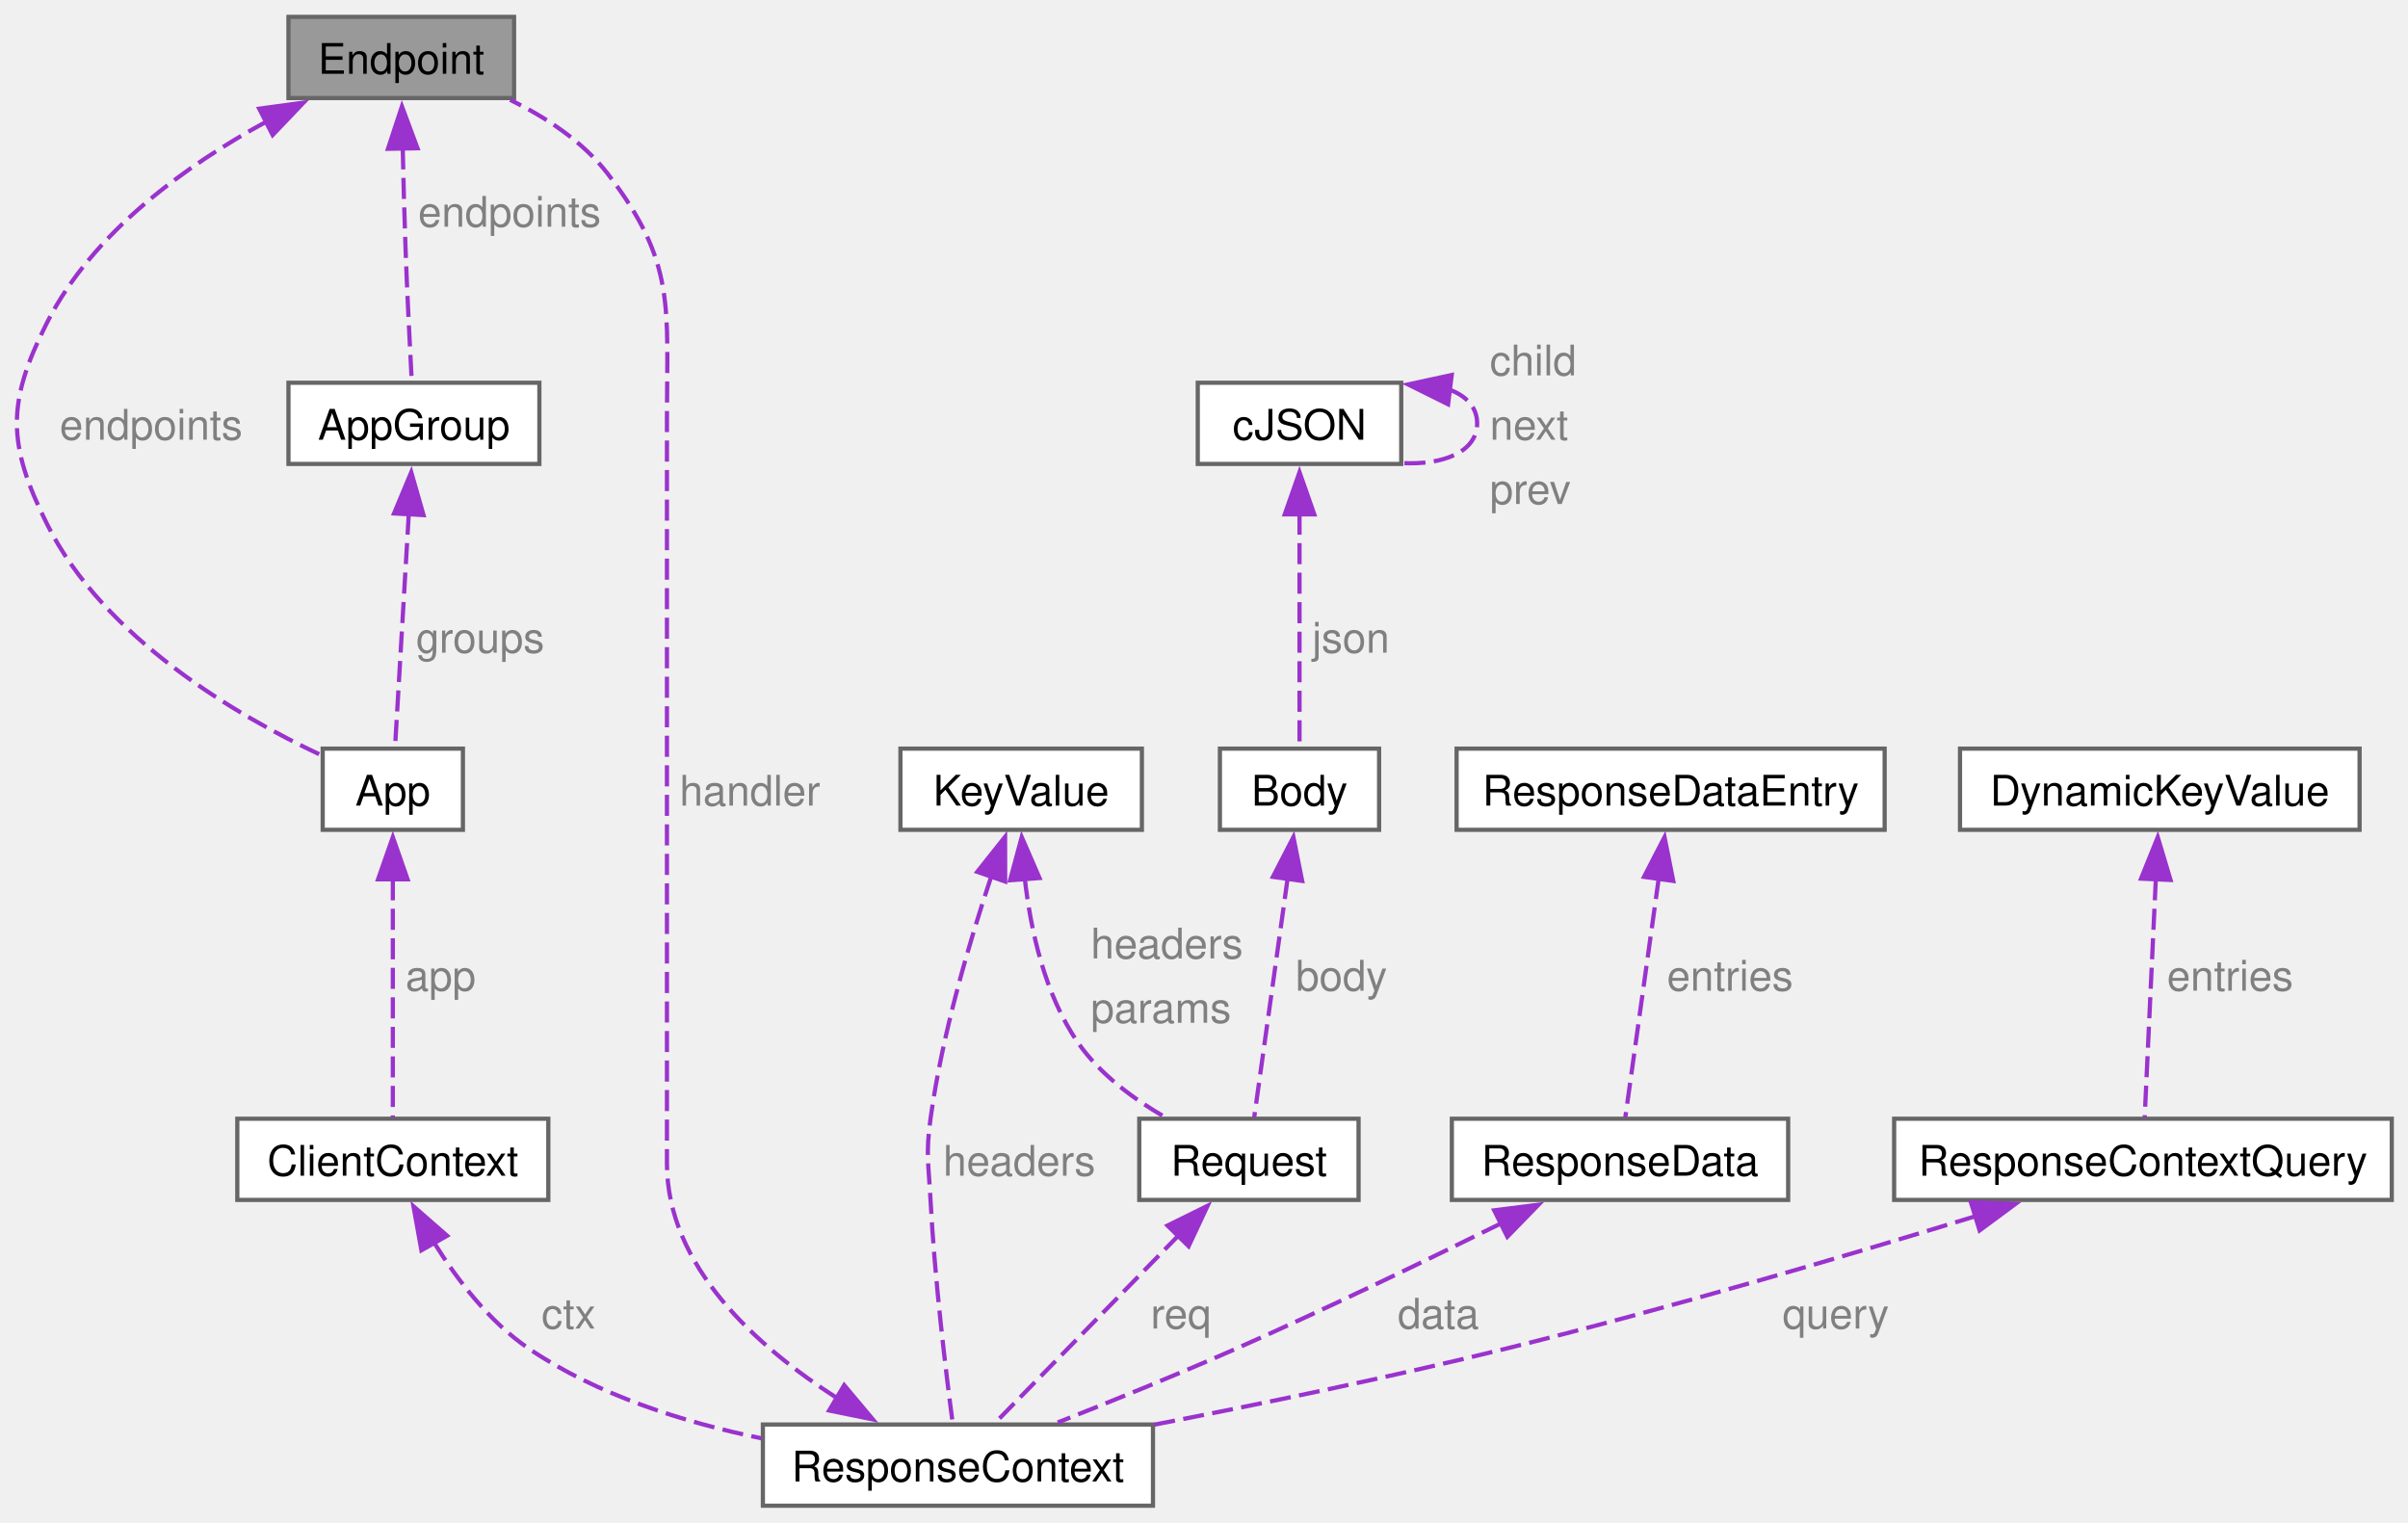
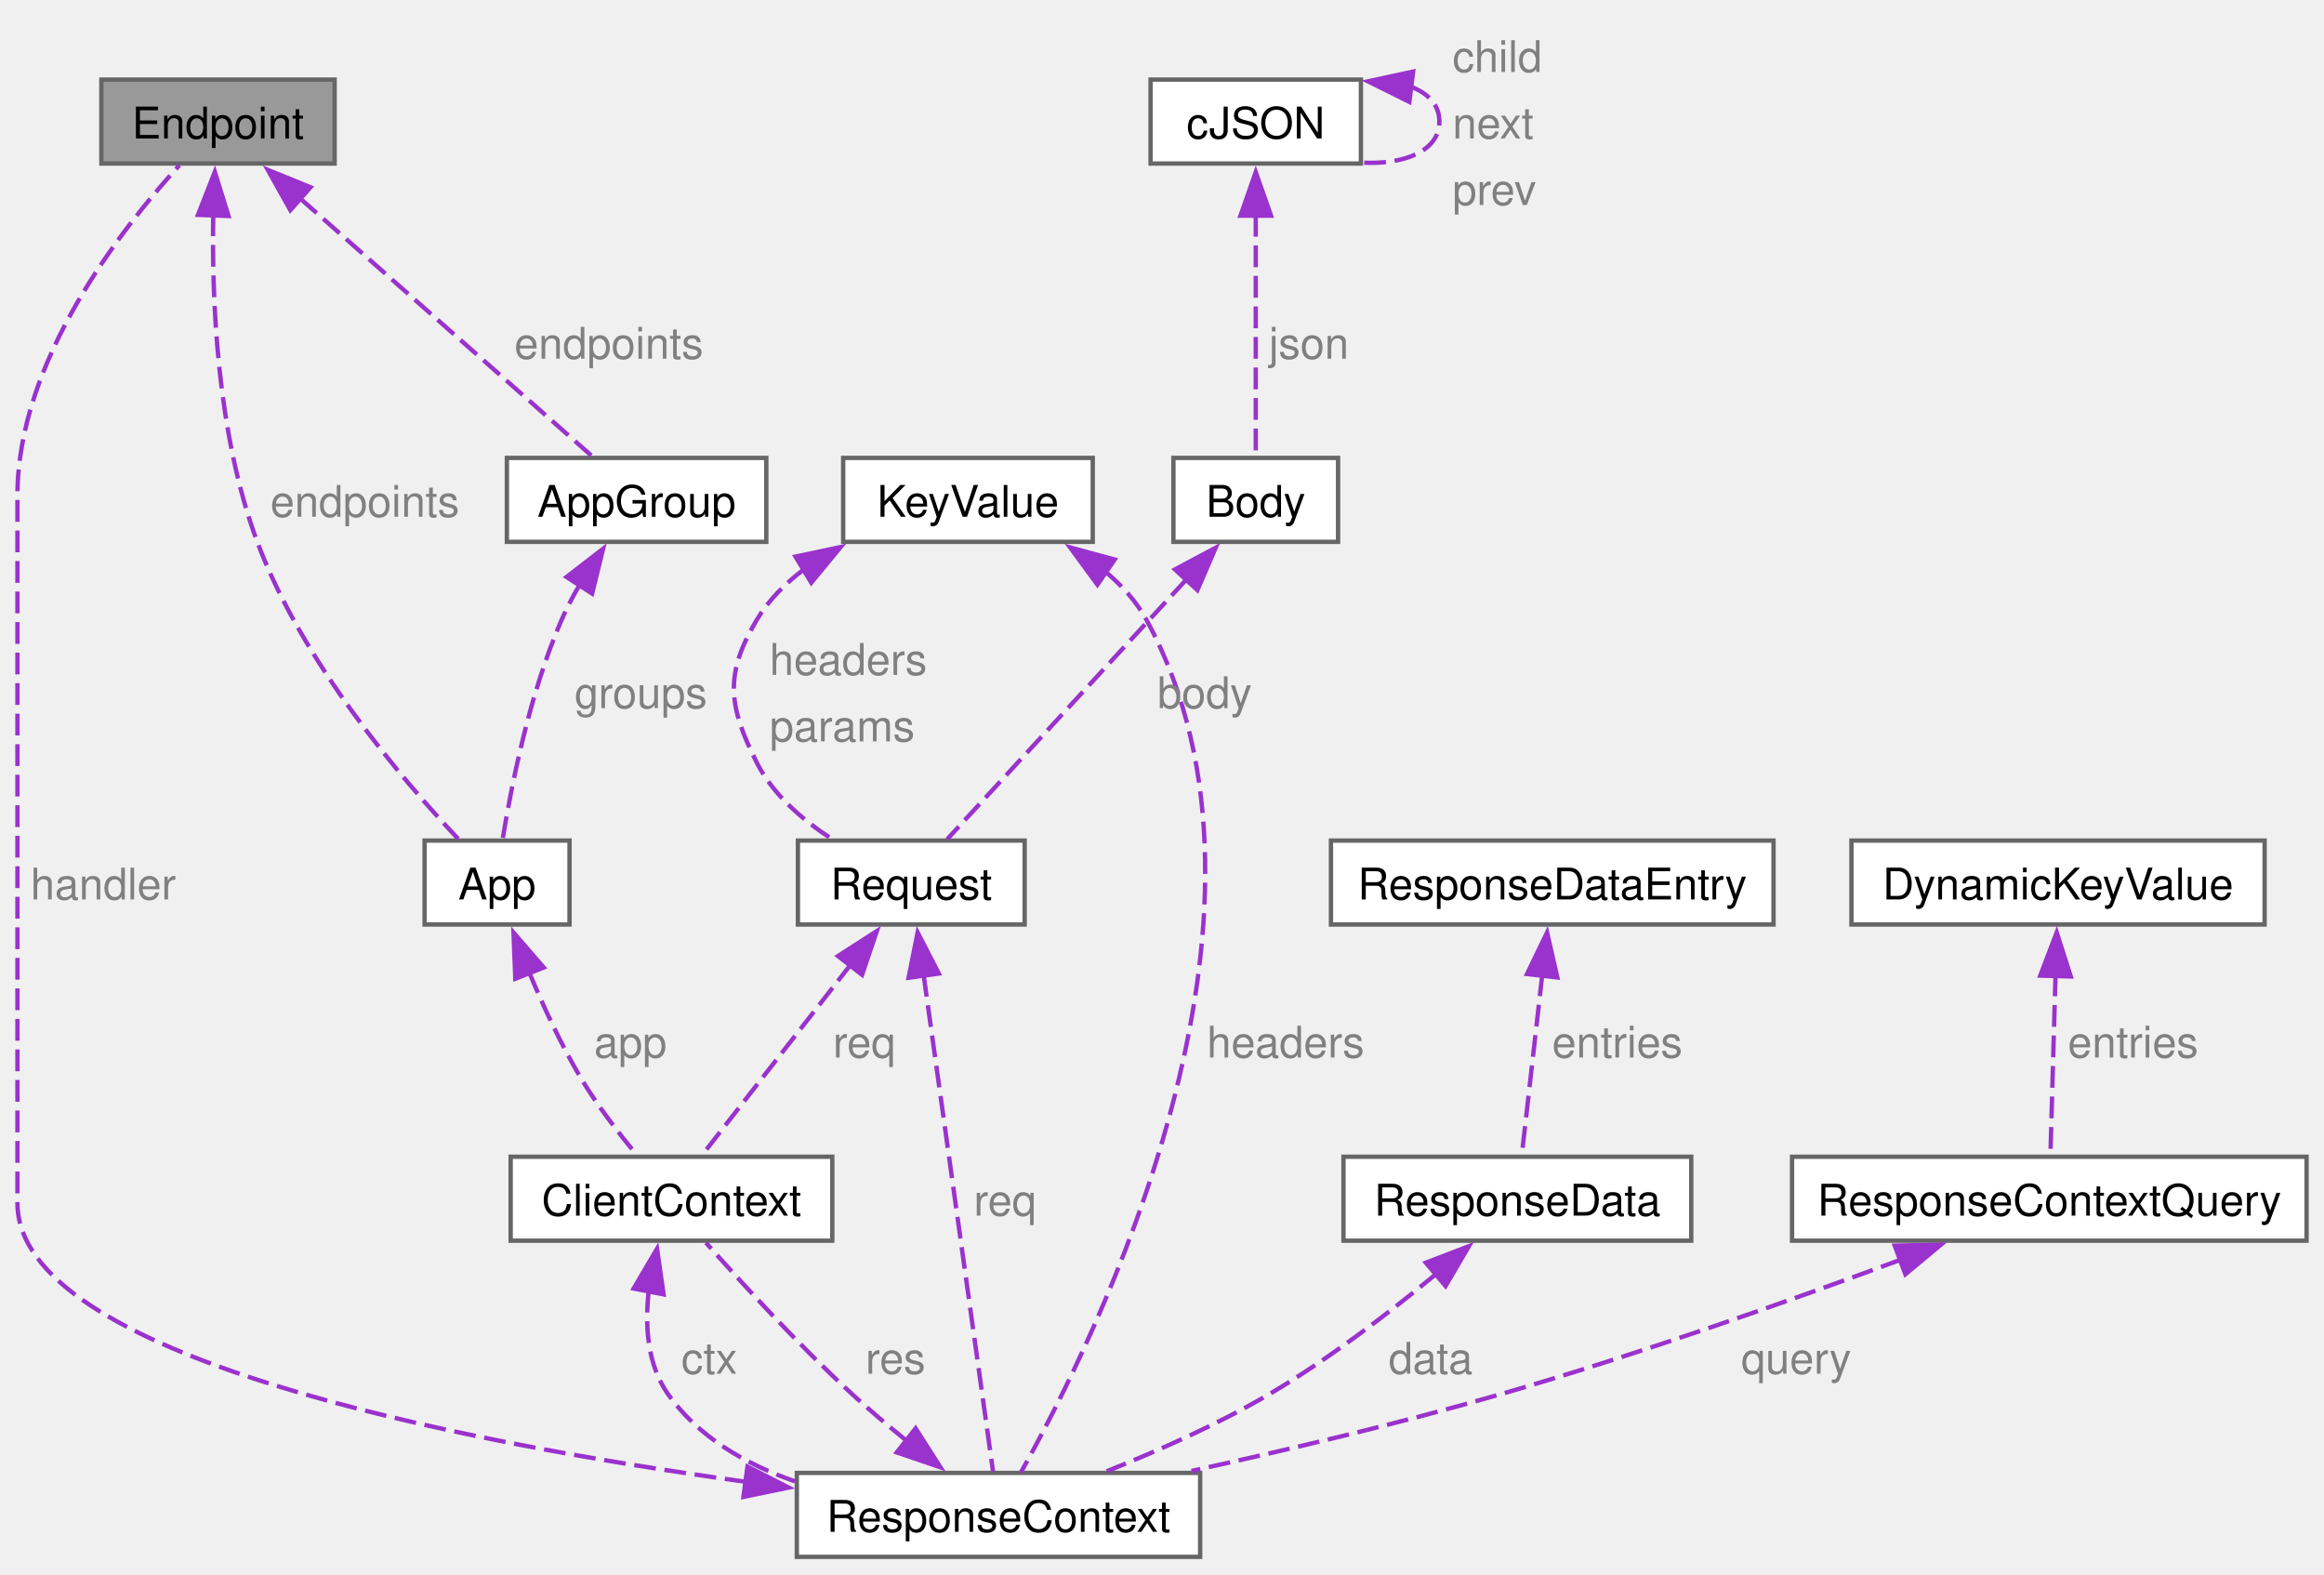
- <svg xmlns="http://www.w3.org/2000/svg" xmlns:xlink="http://www.w3.org/1999/xlink" width="571pt" height="361pt" viewBox="0.00 0.00 571.00 361.00">
+ <svg xmlns="http://www.w3.org/2000/svg" xmlns:xlink="http://www.w3.org/1999/xlink" width="533pt" height="361pt" viewBox="0.00 0.00 533.00 361.00">
  <g id="graph0" class="graph" transform="scale(1 1) rotate(0) translate(4 357)">
    <g id="Node000001" class="node">
      <g id="a_Node000001">
        <a xlink:title="Represents an HTTP route.">
-           <polygon fill="#999999" stroke="#666666" points="117.9,-353 64.4,-353 64.4,-333.75 117.9,-333.75 117.9,-353" />
-           <text xml:space="preserve" text-anchor="middle" x="91.15" y="-339.5" font-family="Helvetica,sans-Serif" font-size="10.00">Endpoint</text>
+           <polygon fill="#999999" stroke="#666666" points="72.75,-338.75 19.25,-338.75 19.25,-319.5 72.75,-319.5 72.75,-338.75" />
+           <text xml:space="preserve" text-anchor="middle" x="46" y="-325.25" font-family="Helvetica,sans-Serif" font-size="10.00">Endpoint</text>
        </a>
      </g>
    </g>
    <g id="Node000004" class="node">
      <g id="a_Node000004">
        <a xlink:href="structApp.html" target="_top" xlink:title="Main application object.">
-           <polygon fill="white" stroke="#666666" points="105.77,-179.5 72.52,-179.5 72.52,-160.25 105.77,-160.25 105.77,-179.5" />
-           <text xml:space="preserve" text-anchor="middle" x="89.15" y="-166" font-family="Helvetica,sans-Serif" font-size="10.00">App</text>
+           <polygon fill="white" stroke="#666666" points="126.62,-164.25 93.38,-164.25 93.38,-145 126.62,-145 126.62,-164.25" />
+           <text xml:space="preserve" text-anchor="middle" x="110" y="-150.75" font-family="Helvetica,sans-Serif" font-size="10.00">App</text>
        </a>
      </g>
    </g>
    <g id="edge4_Node000004_Node000001" class="edge">
      <g id="a_edge4_Node000004_Node000001">
        <a xlink:title=" ">
-           <path fill="none" stroke="#9a32cd" stroke-dasharray="5,2" d="M59.26,-328.21C40.36,-317.94 18.04,-302.05 7.15,-280.5 -2.43,-261.56 -2.32,-251.75 7.15,-232.75 20.66,-205.61 52.39,-187.23 72.18,-177.94" />
-           <polygon fill="#9a32cd" stroke="#9a32cd" points="57.47,-331.23 67.97,-332.66 60.65,-324.99 57.47,-331.23" />
-         </a>
-       </g>
-       <text xml:space="preserve" text-anchor="start" x="10.15" y="-252.75" font-family="Helvetica,sans-Serif" font-size="10.00" fill="grey">endpoints</text>
+           <path fill="none" stroke="#9a32cd" stroke-dasharray="5,2" d="M44.91,-307.84C44.54,-288.06 45.8,-257.42 55,-232.75 65.34,-205.01 88.33,-178.15 101.07,-164.65" />
+           <polygon fill="#9a32cd" stroke="#9a32cd" points="41.41,-307.73 45.27,-317.59 48.4,-307.47 41.41,-307.73" />
+         </a>
+       </g>
+       <text xml:space="preserve" text-anchor="start" x="58" y="-238.5" font-family="Helvetica,sans-Serif" font-size="10.00" fill="grey">endpoints</text>
    </g>
    <g id="Node000005" class="node">
      <g id="a_Node000005">
        <a xlink:href="structAppGroup.html" target="_top" xlink:title="Group of endpoints with shared root path and middleware.">
-           <polygon fill="white" stroke="#666666" points="123.9,-266.25 64.4,-266.25 64.4,-247 123.9,-247 123.9,-266.25" />
-           <text xml:space="preserve" text-anchor="middle" x="94.15" y="-252.75" font-family="Helvetica,sans-Serif" font-size="10.00">AppGroup</text>
+           <polygon fill="white" stroke="#666666" points="171.75,-252 112.25,-252 112.25,-232.75 171.75,-232.75 171.75,-252" />
+           <text xml:space="preserve" text-anchor="middle" x="142" y="-238.5" font-family="Helvetica,sans-Serif" font-size="10.00">AppGroup</text>
        </a>
      </g>
    </g>
    <g id="edge6_Node000005_Node000001" class="edge">
      <g id="a_edge6_Node000005_Node000001">
        <a xlink:title=" ">
-           <path fill="none" stroke="#9a32cd" stroke-dasharray="5,2" d="M91.5,-321.83C91.66,-314.47 91.87,-306.11 92.15,-298.5 92.54,-287.57 93.18,-274.99 93.63,-266.71" />
-           <polygon fill="#9a32cd" stroke="#9a32cd" points="88,-321.72 91.31,-331.78 95,-321.85 88,-321.72" />
-         </a>
-       </g>
-       <text xml:space="preserve" text-anchor="start" x="95.15" y="-303.25" font-family="Helvetica,sans-Serif" font-size="10.00" fill="grey">endpoints</text>
+           <path fill="none" stroke="#9a32cd" stroke-dasharray="5,2" d="M64.88,-311.46C84.94,-293.75 115.9,-266.42 131.8,-252.38" />
+           <polygon fill="#9a32cd" stroke="#9a32cd" points="62.59,-308.81 57.41,-318.05 67.22,-314.06 62.59,-308.81" />
+         </a>
+       </g>
+       <text xml:space="preserve" text-anchor="start" x="113.95" y="-274.75" font-family="Helvetica,sans-Serif" font-size="10.00" fill="grey">endpoints</text>
    </g>
    <g id="Node000002" class="node">
      <g id="a_Node000002">
        <a xlink:href="structResponseContext.html" target="_top" xlink:title=" ">
-           <polygon fill="white" stroke="#666666" points="269.4,-19.25 176.9,-19.25 176.9,0 269.4,0 269.4,-19.25" />
-           <text xml:space="preserve" text-anchor="middle" x="223.15" y="-5.75" font-family="Helvetica,sans-Serif" font-size="10.00">ResponseContext</text>
+           <polygon fill="white" stroke="#666666" points="271.25,-19.25 178.75,-19.25 178.75,0 271.25,0 271.25,-19.25" />
+           <text xml:space="preserve" text-anchor="middle" x="225" y="-5.75" font-family="Helvetica,sans-Serif" font-size="10.00">ResponseContext</text>
        </a>
      </g>
    </g>
    <g id="edge1_Node000001_Node000002" class="edge">
      <g id="a_edge1_Node000001_Node000002">
        <a xlink:title=" ">
-           <path fill="none" stroke="#9a32cd" stroke-dasharray="5,2" d="M194.45,-25.54C175.5,-37.67 154.15,-56.74 154.15,-81.12 154.15,-257.62 154.15,-257.62 154.15,-257.62 154.15,-284.2 156.33,-294.67 140.15,-315.75 134.25,-323.43 125.48,-329.17 116.99,-333.32" />
-           <polygon fill="#9a32cd" stroke="#9a32cd" points="196.18,-28.58 202.99,-20.46 192.61,-22.57 196.18,-28.58" />
-         </a>
-       </g>
-       <text xml:space="preserve" text-anchor="start" x="157.15" y="-166" font-family="Helvetica,sans-Serif" font-size="10.00" fill="grey">handler</text>
+           <path fill="none" stroke="#9a32cd" stroke-dasharray="5,2" d="M167.18,-17.19C100.51,-26.4 0,-46.1 0,-81.12 0,-243.38 0,-243.38 0,-243.38 0,-274.18 23.76,-304.48 37.13,-319.09" />
+           <polygon fill="#9a32cd" stroke="#9a32cd" points="167.43,-20.69 176.88,-15.89 166.5,-13.75 167.43,-20.69" />
+         </a>
+       </g>
+       <text xml:space="preserve" text-anchor="start" x="3" y="-150.75" font-family="Helvetica,sans-Serif" font-size="10.00" fill="grey">handler</text>
    </g>
    <g id="Node000003" class="node">
      <g id="a_Node000003">
        <a xlink:href="structClientContext.html" target="_top" xlink:title="Context for a connected client.">
-           <polygon fill="white" stroke="#666666" points="126.02,-91.75 52.27,-91.75 52.27,-72.5 126.02,-72.5 126.02,-91.75" />
-           <text xml:space="preserve" text-anchor="middle" x="89.15" y="-78.25" font-family="Helvetica,sans-Serif" font-size="10.00">ClientContext</text>
-         </a>
-       </g>
+           <polygon fill="white" stroke="#666666" points="186.88,-91.75 113.12,-91.75 113.12,-72.5 186.88,-72.5 186.88,-91.75" />
+           <text xml:space="preserve" text-anchor="middle" x="150" y="-78.25" font-family="Helvetica,sans-Serif" font-size="10.00">ClientContext</text>
+         </a>
+       </g>
+     </g>
+     <g id="edge12_Node000003_Node000002" class="edge">
+       <g id="a_edge12_Node000003_Node000002">
+         <a xlink:title=" ">
+           <path fill="none" stroke="#9a32cd" stroke-dasharray="5,2" d="M204.01,-26.56C199.78,-29.98 195.42,-33.65 191.5,-37.25 179.14,-48.59 166.02,-62.89 157.92,-72.03" />
+           <polygon fill="#9a32cd" stroke="#9a32cd" points="205.99,-29.46 211.69,-20.53 201.66,-23.95 205.99,-29.46" />
+         </a>
+       </g>
+       <text xml:space="preserve" text-anchor="start" x="194.5" y="-42" font-family="Helvetica,sans-Serif" font-size="10.00" fill="grey">res</text>
    </g>
    <g id="edge2_Node000002_Node000003" class="edge">
      <g id="a_edge2_Node000002_Node000003">
        <a xlink:title=" ">
-           <path fill="none" stroke="#9a32cd" stroke-dasharray="5,2" d="M98.91,-62.4C104.41,-53.57 112.05,-43.59 121.4,-37.25 137.64,-26.22 158.18,-19.76 176.55,-15.98" />
-           <polygon fill="#9a32cd" stroke="#9a32cd" points="95.93,-60.56 94.05,-70.98 102.02,-64.01 95.93,-60.56" />
-         </a>
-       </g>
-       <text xml:space="preserve" text-anchor="start" x="124.4" y="-42" font-family="Helvetica,sans-Serif" font-size="10.00" fill="grey">ctx</text>
+           <path fill="none" stroke="#9a32cd" stroke-dasharray="5,2" d="M144.79,-61.02C143.87,-52.97 144.45,-44.02 149.25,-37.25 156.18,-27.47 167,-21.25 178.32,-17.31" />
+           <polygon fill="#9a32cd" stroke="#9a32cd" points="141.32,-61.53 146.69,-70.66 148.19,-60.18 141.32,-61.53" />
+         </a>
+       </g>
+       <text xml:space="preserve" text-anchor="start" x="152.25" y="-42" font-family="Helvetica,sans-Serif" font-size="10.00" fill="grey">ctx</text>
    </g>
    <g id="edge3_Node000003_Node000004" class="edge">
      <g id="a_edge3_Node000003_Node000004">
        <a xlink:title=" ">
-           <path fill="none" stroke="#9a32cd" stroke-dasharray="5,2" d="M89.15,-148.54C89.15,-130.61 89.15,-105.33 89.15,-92.06" />
-           <polygon fill="#9a32cd" stroke="#9a32cd" points="85.65,-148.51 89.15,-158.51 92.65,-148.51 85.65,-148.51" />
-         </a>
-       </g>
-       <text xml:space="preserve" text-anchor="start" x="92.15" y="-122.12" font-family="Helvetica,sans-Serif" font-size="10.00" fill="grey">app</text>
+           <path fill="none" stroke="#9a32cd" stroke-dasharray="5,2" d="M117.41,-133.94C120.64,-126.19 124.72,-117.34 129.25,-109.75 132.97,-103.51 137.96,-97.07 142.11,-92.08" />
+           <polygon fill="#9a32cd" stroke="#9a32cd" points="114.19,-132.57 113.77,-143.16 120.7,-135.14 114.19,-132.57" />
+         </a>
+       </g>
+       <text xml:space="preserve" text-anchor="start" x="132.25" y="-114.5" font-family="Helvetica,sans-Serif" font-size="10.00" fill="grey">app</text>
    </g>
    <g id="edge5_Node000004_Node000005" class="edge">
      <g id="a_edge5_Node000004_Node000005">
        <a xlink:title=" ">
-           <path fill="none" stroke="#9a32cd" stroke-dasharray="5,2" d="M92.94,-235.23C91.9,-217.6 90.45,-192.97 89.68,-179.88" />
-           <polygon fill="#9a32cd" stroke="#9a32cd" points="89.44,-235.27 93.52,-245.04 96.43,-234.86 89.44,-235.27" />
-         </a>
-       </g>
-       <text xml:space="preserve" text-anchor="start" x="94.65" y="-202.25" font-family="Helvetica,sans-Serif" font-size="10.00" fill="grey">groups</text>
+           <path fill="none" stroke="#9a32cd" stroke-dasharray="5,2" d="M128.96,-222.94C127.4,-220.27 125.94,-217.49 124.75,-214.75 117.42,-197.87 113.24,-176.62 111.31,-164.74" />
+           <polygon fill="#9a32cd" stroke="#9a32cd" points="125.93,-224.69 134.32,-231.17 131.8,-220.88 125.93,-224.69" />
+         </a>
+       </g>
+       <text xml:space="preserve" text-anchor="start" x="127.75" y="-194.62" font-family="Helvetica,sans-Serif" font-size="10.00" fill="grey">groups</text>
    </g>
    <g id="Node000006" class="node">
      <g id="a_Node000006">
        <a xlink:href="structRequest.html" target="_top" xlink:title="HTTP request structure.">
-           <polygon fill="white" stroke="#666666" points="318.15,-91.75 266.15,-91.75 266.15,-72.5 318.15,-72.5 318.15,-91.75" />
-           <text xml:space="preserve" text-anchor="middle" x="292.15" y="-78.25" font-family="Helvetica,sans-Serif" font-size="10.00">Request</text>
-         </a>
-       </g>
-     </g>
-     <g id="edge7_Node000002_Node000006" class="edge">
-       <g id="a_edge7_Node000002_Node000006">
-         <a xlink:title=" ">
-           <path fill="none" stroke="#9a32cd" stroke-dasharray="5,2" d="M275.68,-64.3C261.99,-50.32 243.03,-30.95 232.03,-19.7" />
-           <polygon fill="#9a32cd" stroke="#9a32cd" points="272.85,-66.42 282.35,-71.11 277.85,-61.52 272.85,-66.42" />
-         </a>
-       </g>
-       <text xml:space="preserve" text-anchor="start" x="268.85" y="-42" font-family="Helvetica,sans-Serif" font-size="10.00" fill="grey">req</text>
+           <polygon fill="white" stroke="#666666" points="231,-164.25 179,-164.25 179,-145 231,-145 231,-164.25" />
+           <text xml:space="preserve" text-anchor="middle" x="205" y="-150.75" font-family="Helvetica,sans-Serif" font-size="10.00">Request</text>
+         </a>
+       </g>
+     </g>
+     <g id="edge13_Node000002_Node000006" class="edge">
+       <g id="a_edge13_Node000002_Node000006">
+         <a xlink:title=" ">
+           <path fill="none" stroke="#9a32cd" stroke-dasharray="5,2" d="M207.83,-133.41C212.24,-101.84 220.59,-42.13 223.75,-19.57" />
+           <polygon fill="#9a32cd" stroke="#9a32cd" points="204.38,-132.79 206.46,-143.18 211.31,-133.76 204.38,-132.79" />
+         </a>
+       </g>
+       <text xml:space="preserve" text-anchor="start" x="219.33" y="-78.25" font-family="Helvetica,sans-Serif" font-size="10.00" fill="grey">req</text>
+     </g>
+     <g id="edge7_Node000003_Node000006" class="edge">
+       <g id="a_edge7_Node000003_Node000006">
+         <a xlink:title=" ">
+           <path fill="none" stroke="#9a32cd" stroke-dasharray="5,2" d="M191.26,-136.01C180.4,-122.09 165.69,-103.23 157.08,-92.2" />
+           <polygon fill="#9a32cd" stroke="#9a32cd" points="188.19,-137.77 197.1,-143.5 193.71,-133.47 188.19,-137.77" />
+         </a>
+       </g>
+       <text xml:space="preserve" text-anchor="start" x="187.04" y="-114.5" font-family="Helvetica,sans-Serif" font-size="10.00" fill="grey">req</text>
    </g>
    <g id="Node000007" class="node">
      <g id="a_Node000007">
        <a xlink:href="structKeyValue.html" target="_top" xlink:title="Fixed-size key/value pair.">
-           <polygon fill="white" stroke="#666666" points="266.77,-179.5 209.52,-179.5 209.52,-160.25 266.77,-160.25 266.77,-179.5" />
-           <text xml:space="preserve" text-anchor="middle" x="238.15" y="-166" font-family="Helvetica,sans-Serif" font-size="10.00">KeyValue</text>
-         </a>
-       </g>
-     </g>
-     <g id="edge12_Node000002_Node000007" class="edge">
-       <g id="a_edge12_Node000002_Node000007">
-         <a xlink:title=" ">
-           <path fill="none" stroke="#9a32cd" stroke-dasharray="5,2" d="M231.08,-149.27C225.93,-133.87 219.38,-111.75 216.65,-91.75 215.49,-83.27 216.2,-81.04 216.65,-72.5 217.64,-53.52 220.34,-31.39 221.93,-19.41" />
-           <polygon fill="#9a32cd" stroke="#9a32cd" points="227.73,-150.29 234.33,-158.59 234.35,-147.99 227.73,-150.29" />
-         </a>
-       </g>
-       <text xml:space="preserve" text-anchor="start" x="219.65" y="-78.25" font-family="Helvetica,sans-Serif" font-size="10.00" fill="grey">headers</text>
+           <polygon fill="white" stroke="#666666" points="246.62,-252 189.38,-252 189.38,-232.75 246.62,-232.75 246.62,-252" />
+           <text xml:space="preserve" text-anchor="middle" x="218" y="-238.5" font-family="Helvetica,sans-Serif" font-size="10.00">KeyValue</text>
+         </a>
+       </g>
+     </g>
+     <g id="edge14_Node000002_Node000007" class="edge">
+       <g id="a_edge14_Node000002_Node000007">
+         <a xlink:title=" ">
+           <path fill="none" stroke="#9a32cd" stroke-dasharray="5,2" d="M249.55,-225.89C253.33,-222.73 256.68,-219.03 259,-214.75 295.86,-146.87 246.82,-49.03 230.17,-19.43" />
+           <polygon fill="#9a32cd" stroke="#9a32cd" points="247.69,-222.92 241.42,-231.47 251.65,-228.69 247.69,-222.92" />
+         </a>
+       </g>
+       <text xml:space="preserve" text-anchor="start" x="272.81" y="-114.5" font-family="Helvetica,sans-Serif" font-size="10.00" fill="grey">headers</text>
    </g>
    <g id="edge8_Node000006_Node000007" class="edge">
      <g id="a_edge8_Node000006_Node000007">
        <a xlink:title=" ">
-           <path fill="none" stroke="#9a32cd" stroke-dasharray="5,2" d="M239,-148.76C240.37,-136.55 243.71,-121.18 251.65,-109.75 256.83,-102.28 264.85,-96.38 272.38,-92.05" />
-           <polygon fill="#9a32cd" stroke="#9a32cd" points="235.52,-148.3 238.28,-158.53 242.5,-148.82 235.52,-148.3" />
-         </a>
-       </g>
-       <text xml:space="preserve" text-anchor="start" x="254.65" y="-129.75" font-family="Helvetica,sans-Serif" font-size="10.00" fill="grey">headers</text>
-       <text xml:space="preserve" text-anchor="start" x="254.65" y="-114.5" font-family="Helvetica,sans-Serif" font-size="10.00" fill="grey">params</text>
+           <path fill="none" stroke="#9a32cd" stroke-dasharray="5,2" d="M180.56,-226.56C176.16,-223.31 172.26,-219.41 169.5,-214.75 162.14,-202.32 163.04,-195.17 169.5,-182.25 173.22,-174.81 180.12,-168.91 186.85,-164.57" />
+           <polygon fill="#9a32cd" stroke="#9a32cd" points="178.44,-229.37 188.8,-231.56 182.07,-223.38 178.44,-229.37" />
+         </a>
+       </g>
+       <text xml:space="preserve" text-anchor="start" x="172.5" y="-202.25" font-family="Helvetica,sans-Serif" font-size="10.00" fill="grey">headers</text>
+       <text xml:space="preserve" text-anchor="start" x="172.5" y="-187" font-family="Helvetica,sans-Serif" font-size="10.00" fill="grey">params</text>
    </g>
    <g id="Node000008" class="node">
      <g id="a_Node000008">
        <a xlink:href="structBody.html" target="_top" xlink:title="HTTP request or response body.">
-           <polygon fill="white" stroke="#666666" points="323.02,-179.5 285.27,-179.5 285.27,-160.25 323.02,-160.25 323.02,-179.5" />
-           <text xml:space="preserve" text-anchor="middle" x="304.15" y="-166" font-family="Helvetica,sans-Serif" font-size="10.00">Body</text>
+           <polygon fill="white" stroke="#666666" points="302.88,-252 265.12,-252 265.12,-232.75 302.88,-232.75 302.88,-252" />
+           <text xml:space="preserve" text-anchor="middle" x="284" y="-238.5" font-family="Helvetica,sans-Serif" font-size="10.00">Body</text>
        </a>
      </g>
    </g>
    <g id="edge9_Node000006_Node000008" class="edge">
      <g id="a_edge9_Node000006_Node000008">
        <a xlink:title=" ">
-           <path fill="none" stroke="#9a32cd" stroke-dasharray="5,2" d="M301.34,-148.8C298.82,-130.86 295.26,-105.39 293.4,-92.06" />
-           <polygon fill="#9a32cd" stroke="#9a32cd" points="297.84,-149.1 302.7,-158.52 304.78,-148.13 297.84,-149.1" />
-         </a>
-       </g>
-       <text xml:space="preserve" text-anchor="start" x="303.26" y="-122.12" font-family="Helvetica,sans-Serif" font-size="10.00" fill="grey">body</text>
+           <path fill="none" stroke="#9a32cd" stroke-dasharray="5,2" d="M268.08,-224.1C251.5,-206.1 226.17,-178.6 213.23,-164.56" />
+           <polygon fill="#9a32cd" stroke="#9a32cd" points="265.47,-226.42 274.82,-231.41 270.62,-221.68 265.47,-226.42" />
+         </a>
+       </g>
+       <text xml:space="preserve" text-anchor="start" x="261.45" y="-194.62" font-family="Helvetica,sans-Serif" font-size="10.00" fill="grey">body</text>
    </g>
    <g id="Node000009" class="node">
      <g id="a_Node000009">
        <a xlink:href="structcJSON.html" target="_top" xlink:title=" ">
-           <polygon fill="white" stroke="#666666" points="328.27,-266.25 280.02,-266.25 280.02,-247 328.27,-247 328.27,-266.25" />
-           <text xml:space="preserve" text-anchor="middle" x="304.15" y="-252.75" font-family="Helvetica,sans-Serif" font-size="10.00">cJSON</text>
+           <polygon fill="white" stroke="#666666" points="308.12,-338.75 259.88,-338.75 259.88,-319.5 308.12,-319.5 308.12,-338.75" />
+           <text xml:space="preserve" text-anchor="middle" x="284" y="-325.25" font-family="Helvetica,sans-Serif" font-size="10.00">cJSON</text>
        </a>
      </g>
    </g>
    <g id="edge10_Node000008_Node000009" class="edge">
      <g id="a_edge10_Node000008_Node000009">
        <a xlink:title=" ">
-           <path fill="none" stroke="#9a32cd" stroke-dasharray="5,2" d="M304.15,-235.23C304.15,-217.6 304.15,-192.97 304.15,-179.88" />
-           <polygon fill="#9a32cd" stroke="#9a32cd" points="300.65,-235.04 304.15,-245.04 307.65,-235.04 300.65,-235.04" />
-         </a>
-       </g>
-       <text xml:space="preserve" text-anchor="start" x="307.15" y="-202.25" font-family="Helvetica,sans-Serif" font-size="10.00" fill="grey">json</text>
+           <path fill="none" stroke="#9a32cd" stroke-dasharray="5,2" d="M284,-307.73C284,-290.1 284,-265.47 284,-252.38" />
+           <polygon fill="#9a32cd" stroke="#9a32cd" points="280.5,-307.54 284,-317.54 287.5,-307.54 280.5,-307.54" />
+         </a>
+       </g>
+       <text xml:space="preserve" text-anchor="start" x="287" y="-274.75" font-family="Helvetica,sans-Serif" font-size="10.00" fill="grey">json</text>
    </g>
    <g id="edge11_Node000009_Node000009" class="edge">
      <g id="a_edge11_Node000009_Node000009">
        <a xlink:title=" ">
-           <path fill="none" stroke="#9a32cd" stroke-dasharray="5,2" d="M339.7,-264.63C343.69,-263.12 346.27,-260.45 346.27,-256.62 346.27,-249.82 338.11,-246.68 328.39,-247.21" />
-           <polygon fill="#9a32cd" stroke="#9a32cd" points="339.38,-261.14 329.89,-265.85 340.24,-268.09 339.38,-261.14" />
-         </a>
-       </g>
-       <text xml:space="preserve" text-anchor="start" x="349.27" y="-268" font-family="Helvetica,sans-Serif" font-size="10.00" fill="grey">child</text>
-       <text xml:space="preserve" text-anchor="start" x="349.27" y="-252.75" font-family="Helvetica,sans-Serif" font-size="10.00" fill="grey">next</text>
-       <text xml:space="preserve" text-anchor="start" x="349.27" y="-237.5" font-family="Helvetica,sans-Serif" font-size="10.00" fill="grey">prev</text>
+           <path fill="none" stroke="#9a32cd" stroke-dasharray="5,2" d="M319.55,-337.13C323.54,-335.62 326.12,-332.95 326.12,-329.12 326.12,-322.32 317.96,-319.18 308.24,-319.71" />
+           <polygon fill="#9a32cd" stroke="#9a32cd" points="319.23,-333.64 309.74,-338.35 320.1,-340.59 319.23,-333.64" />
+         </a>
+       </g>
+       <text xml:space="preserve" text-anchor="start" x="329.12" y="-340.5" font-family="Helvetica,sans-Serif" font-size="10.00" fill="grey">child</text>
+       <text xml:space="preserve" text-anchor="start" x="329.12" y="-325.25" font-family="Helvetica,sans-Serif" font-size="10.00" fill="grey">next</text>
+       <text xml:space="preserve" text-anchor="start" x="329.12" y="-310" font-family="Helvetica,sans-Serif" font-size="10.00" fill="grey">prev</text>
    </g>
    <g id="Node000010" class="node">
      <g id="a_Node000010">
        <a xlink:href="structResponseData.html" target="_top" xlink:title=" ">
-           <polygon fill="white" stroke="#666666" points="420.02,-91.75 340.27,-91.75 340.27,-72.5 420.02,-72.5 420.02,-91.75" />
-           <text xml:space="preserve" text-anchor="middle" x="380.15" y="-78.25" font-family="Helvetica,sans-Serif" font-size="10.00">ResponseData</text>
-         </a>
-       </g>
-     </g>
-     <g id="edge13_Node000002_Node000010" class="edge">
-       <g id="a_edge13_Node000002_Node000010">
-         <a xlink:title=" ">
-           <path fill="none" stroke="#9a32cd" stroke-dasharray="5,2" d="M351.88,-66.91C334.03,-58.07 310.4,-46.65 289.15,-37.25 275.25,-31.1 259.47,-24.72 246.82,-19.74" />
-           <polygon fill="#9a32cd" stroke="#9a32cd" points="350.31,-70.03 360.82,-71.36 353.43,-63.77 350.31,-70.03" />
-         </a>
-       </g>
-       <text xml:space="preserve" text-anchor="start" x="327.43" y="-42" font-family="Helvetica,sans-Serif" font-size="10.00" fill="grey">data</text>
+           <polygon fill="white" stroke="#666666" points="383.88,-91.75 304.12,-91.75 304.12,-72.5 383.88,-72.5 383.88,-91.75" />
+           <text xml:space="preserve" text-anchor="middle" x="344" y="-78.25" font-family="Helvetica,sans-Serif" font-size="10.00">ResponseData</text>
+         </a>
+       </g>
+     </g>
+     <g id="edge15_Node000002_Node000010" class="edge">
+       <g id="a_edge15_Node000002_Node000010">
+         <a xlink:title=" ">
+           <path fill="none" stroke="#9a32cd" stroke-dasharray="5,2" d="M325.55,-65.01C314.78,-56.11 300.66,-45.27 287,-37.25 275.28,-30.37 261.45,-24.26 249.83,-19.63" />
+           <polygon fill="#9a32cd" stroke="#9a32cd" points="323,-67.45 332.89,-71.24 327.53,-62.1 323,-67.45" />
+         </a>
+       </g>
+       <text xml:space="preserve" text-anchor="start" x="314.47" y="-42" font-family="Helvetica,sans-Serif" font-size="10.00" fill="grey">data</text>
    </g>
    <g id="Node000011" class="node">
      <g id="a_Node000011">
        <a xlink:href="structResponseDataEntry.html" target="_top" xlink:title=" ">
-           <polygon fill="white" stroke="#666666" points="442.9,-179.5 341.4,-179.5 341.4,-160.25 442.9,-160.25 442.9,-179.5" />
-           <text xml:space="preserve" text-anchor="middle" x="392.15" y="-166" font-family="Helvetica,sans-Serif" font-size="10.00">ResponseDataEntry</text>
-         </a>
-       </g>
-     </g>
-     <g id="edge14_Node000010_Node000011" class="edge">
-       <g id="a_edge14_Node000010_Node000011">
-         <a xlink:title=" ">
-           <path fill="none" stroke="#9a32cd" stroke-dasharray="5,2" d="M389.34,-148.8C386.82,-130.86 383.26,-105.39 381.4,-92.06" />
-           <polygon fill="#9a32cd" stroke="#9a32cd" points="385.84,-149.1 390.7,-158.52 392.78,-148.13 385.84,-149.1" />
-         </a>
-       </g>
-       <text xml:space="preserve" text-anchor="start" x="391.26" y="-122.12" font-family="Helvetica,sans-Serif" font-size="10.00" fill="grey">entries</text>
+           <polygon fill="white" stroke="#666666" points="402.75,-164.25 301.25,-164.25 301.25,-145 402.75,-145 402.75,-164.25" />
+           <text xml:space="preserve" text-anchor="middle" x="352" y="-150.75" font-family="Helvetica,sans-Serif" font-size="10.00">ResponseDataEntry</text>
+         </a>
+       </g>
+     </g>
+     <g id="edge16_Node000010_Node000011" class="edge">
+       <g id="a_edge16_Node000010_Node000011">
+         <a xlink:title=" ">
+           <path fill="none" stroke="#9a32cd" stroke-dasharray="5,2" d="M349.72,-133.55C348.18,-119.94 346.21,-102.6 345.03,-92.2" />
+           <polygon fill="#9a32cd" stroke="#9a32cd" points="346.21,-133.65 350.82,-143.19 353.17,-132.86 346.21,-133.65" />
+         </a>
+       </g>
+       <text xml:space="preserve" text-anchor="start" x="351.95" y="-114.5" font-family="Helvetica,sans-Serif" font-size="10.00" fill="grey">entries</text>
    </g>
    <g id="Node000012" class="node">
      <g id="a_Node000012">
        <a xlink:href="structResponseContextQuery.html" target="_top" xlink:title=" ">
-           <polygon fill="white" stroke="#666666" points="563.15,-91.75 445.15,-91.75 445.15,-72.5 563.15,-72.5 563.15,-91.75" />
-           <text xml:space="preserve" text-anchor="middle" x="504.15" y="-78.25" font-family="Helvetica,sans-Serif" font-size="10.00">ResponseContextQuery</text>
-         </a>
-       </g>
-     </g>
-     <g id="edge15_Node000002_Node000012" class="edge">
-       <g id="a_edge15_Node000002_Node000012">
-         <a xlink:title=" ">
-           <path fill="none" stroke="#9a32cd" stroke-dasharray="5,2" d="M464.42,-68.63C434.1,-59.33 391.21,-46.66 353.15,-37.25 325.64,-30.45 294.55,-24.04 269.68,-19.21" />
-           <polygon fill="#9a32cd" stroke="#9a32cd" points="463.35,-71.96 473.94,-71.57 465.42,-65.27 463.35,-71.96" />
-         </a>
-       </g>
-       <text xml:space="preserve" text-anchor="start" x="418.68" y="-42" font-family="Helvetica,sans-Serif" font-size="10.00" fill="grey">query</text>
+           <polygon fill="white" stroke="#666666" points="525,-91.75 407,-91.75 407,-72.5 525,-72.5 525,-91.75" />
+           <text xml:space="preserve" text-anchor="middle" x="466" y="-78.25" font-family="Helvetica,sans-Serif" font-size="10.00">ResponseContextQuery</text>
+         </a>
+       </g>
+     </g>
+     <g id="edge17_Node000002_Node000012" class="edge">
+       <g id="a_edge17_Node000002_Node000012">
+         <a xlink:title=" ">
+           <path fill="none" stroke="#9a32cd" stroke-dasharray="5,2" d="M432.09,-68.2C406.9,-58.88 371.6,-46.38 340,-37.25 316.87,-30.57 290.74,-24.41 269.25,-19.7" />
+           <polygon fill="#9a32cd" stroke="#9a32cd" points="430.55,-71.36 441.14,-71.58 432.99,-64.8 430.55,-71.36" />
+         </a>
+       </g>
+       <text xml:space="preserve" text-anchor="start" x="395.34" y="-42" font-family="Helvetica,sans-Serif" font-size="10.00" fill="grey">query</text>
    </g>
    <g id="Node000013" class="node">
      <g id="a_Node000013">
        <a xlink:href="structDynamicKeyValue.html" target="_top" xlink:title="Dynamic key/value pair.">
-           <polygon fill="white" stroke="#666666" points="555.52,-179.5 460.77,-179.5 460.77,-160.25 555.52,-160.25 555.52,-179.5" />
-           <text xml:space="preserve" text-anchor="middle" x="508.15" y="-166" font-family="Helvetica,sans-Serif" font-size="10.00">DynamicKeyValue</text>
-         </a>
-       </g>
-     </g>
-     <g id="edge16_Node000012_Node000013" class="edge">
-       <g id="a_edge16_Node000012_Node000013">
-         <a xlink:title=" ">
-           <path fill="none" stroke="#9a32cd" stroke-dasharray="5,2" d="M507.2,-148.54C506.36,-130.61 505.18,-105.33 504.56,-92.06" />
-           <polygon fill="#9a32cd" stroke="#9a32cd" points="503.7,-148.68 507.66,-158.51 510.69,-148.36 503.7,-148.68" />
-         </a>
-       </g>
-       <text xml:space="preserve" text-anchor="start" x="509.85" y="-122.12" font-family="Helvetica,sans-Serif" font-size="10.00" fill="grey">entries</text>
+           <polygon fill="white" stroke="#666666" points="515.38,-164.25 420.62,-164.25 420.62,-145 515.38,-145 515.38,-164.25" />
+           <text xml:space="preserve" text-anchor="middle" x="468" y="-150.75" font-family="Helvetica,sans-Serif" font-size="10.00">DynamicKeyValue</text>
+         </a>
+       </g>
+     </g>
+     <g id="edge18_Node000012_Node000013" class="edge">
+       <g id="a_edge18_Node000012_Node000013">
+         <a xlink:title=" ">
+           <path fill="none" stroke="#9a32cd" stroke-dasharray="5,2" d="M467.43,-133.55C467.04,-119.94 466.55,-102.6 466.26,-92.2" />
+           <polygon fill="#9a32cd" stroke="#9a32cd" points="463.92,-133.29 467.7,-143.18 470.92,-133.09 463.92,-133.29" />
+         </a>
+       </g>
+       <text xml:space="preserve" text-anchor="start" x="470.24" y="-114.5" font-family="Helvetica,sans-Serif" font-size="10.00" fill="grey">entries</text>
    </g>
  </g>
</svg>
